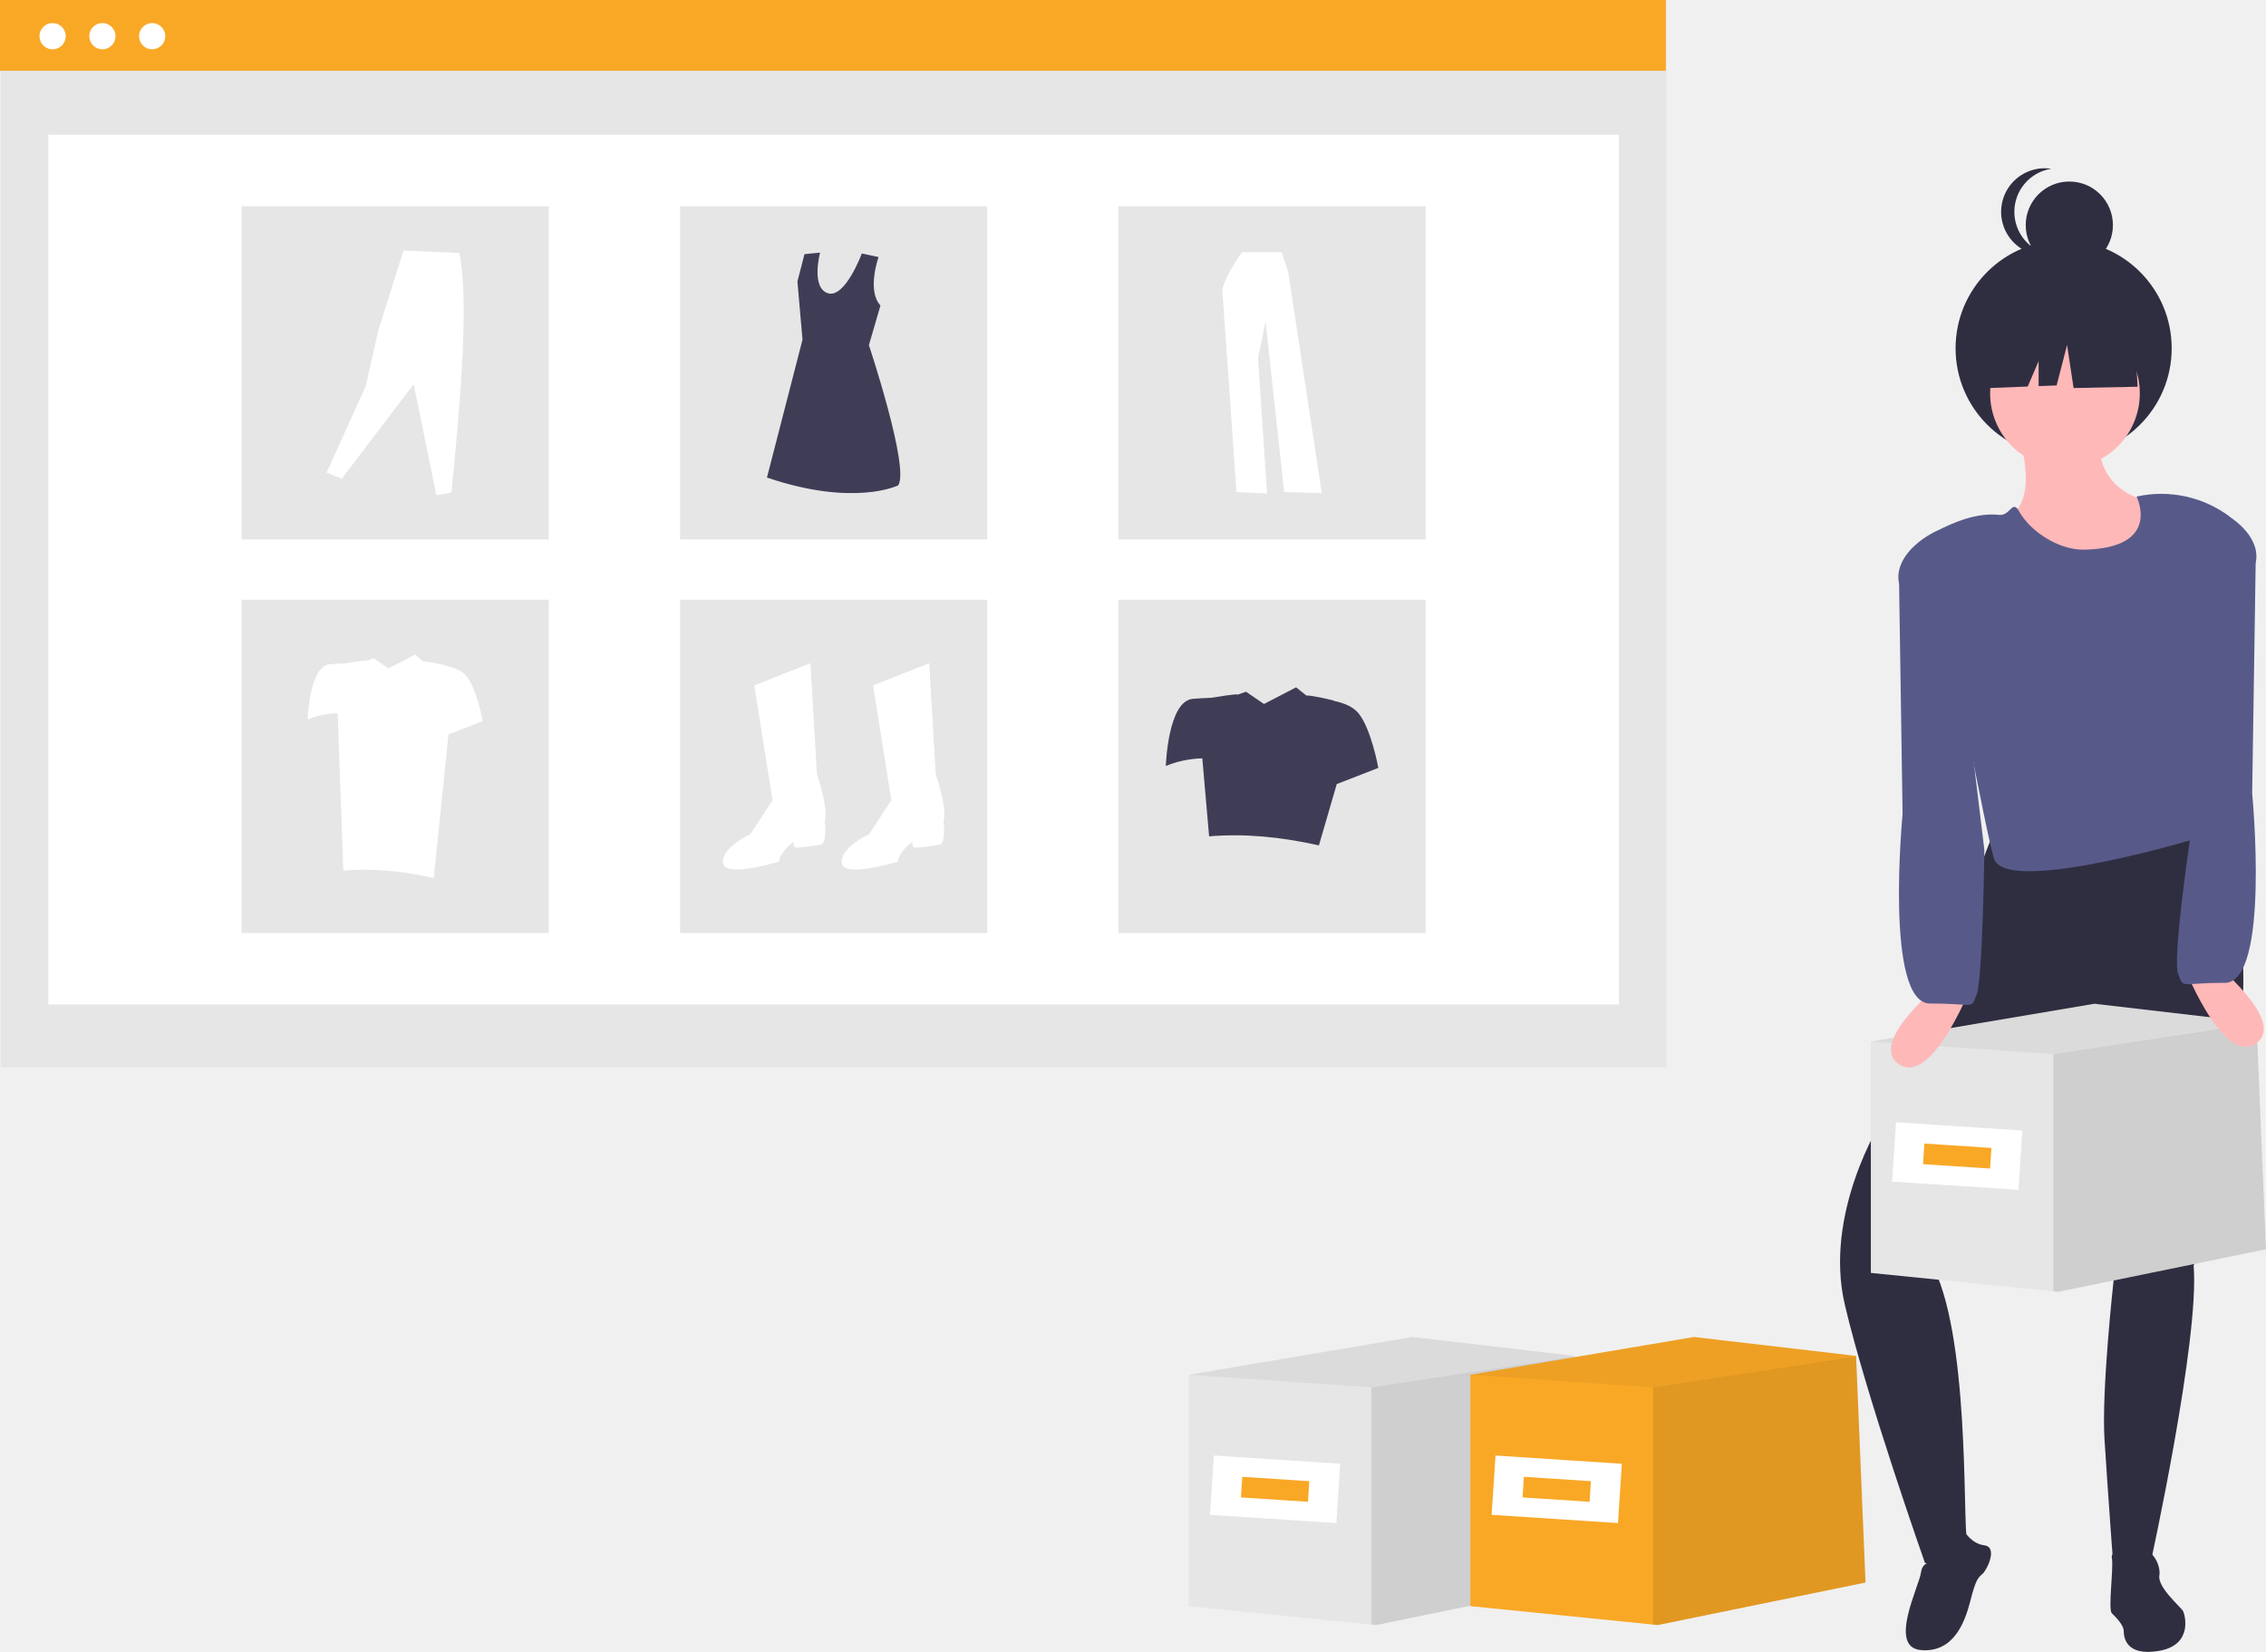
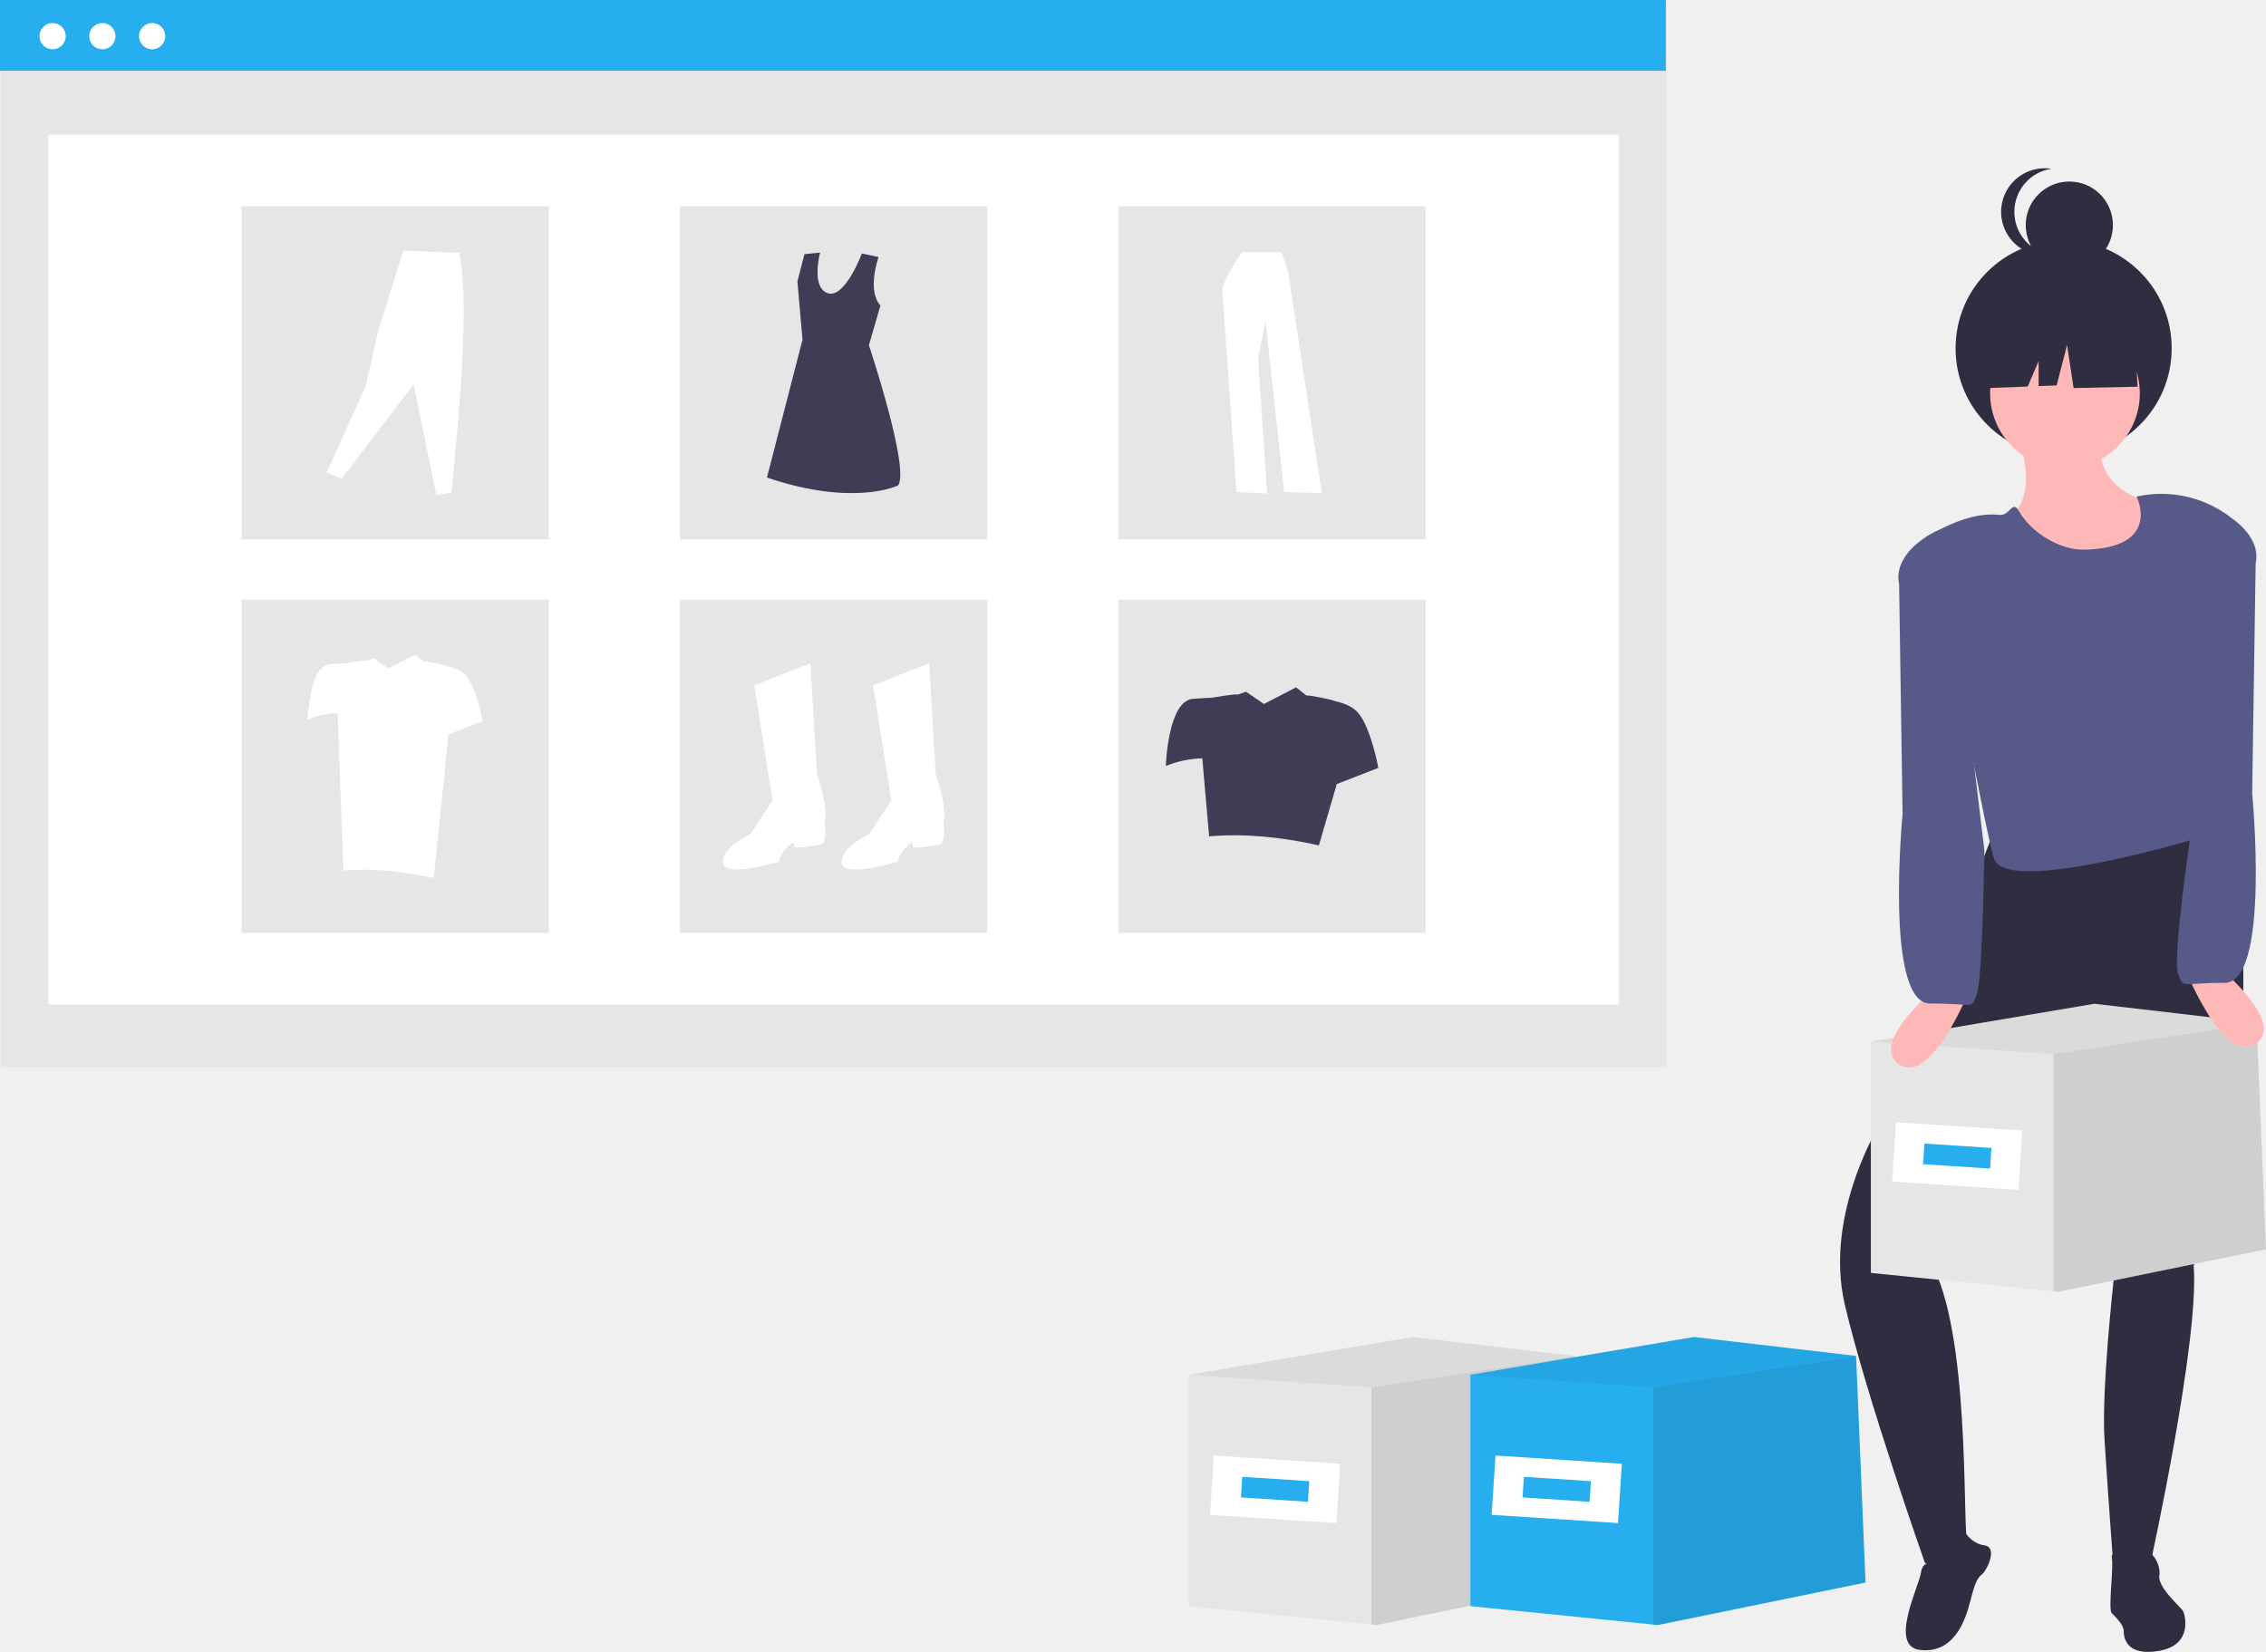
<svg xmlns="http://www.w3.org/2000/svg" id="a80234ba-f3f6-42a2-9225-8d803f7486aa" data-name="Layer 1" width="877" height="639.474" viewBox="0 0 877 639.474">
  <rect x="0.275" y="0.365" width="644.725" height="412.91" fill="#e6e6e6" />
  <rect x="18.711" y="52.155" width="607.853" height="336.693" fill="#fff" />
-   <rect width="644.725" height="27.39" fill="#f9a826" />
+   <rect width="644.725" height="27.39" fill="#26aeef" />
  <circle cx="20.354" cy="14.003" r="5.077" fill="#fff" />
  <circle cx="39.624" cy="14.003" r="5.077" fill="#fff" />
  <circle cx="58.893" cy="14.003" r="5.077" fill="#fff" />
  <rect x="93.501" y="79.848" width="118.887" height="128.982" fill="#e6e6e6" />
  <rect x="263.193" y="79.848" width="118.887" height="128.982" fill="#e6e6e6" />
  <rect x="432.885" y="79.848" width="118.887" height="128.982" fill="#e6e6e6" />
  <rect x="93.501" y="232.176" width="118.887" height="128.982" fill="#e6e6e6" />
  <rect x="263.193" y="232.176" width="118.887" height="128.982" fill="#e6e6e6" />
  <rect x="432.885" y="232.176" width="118.887" height="128.982" fill="#e6e6e6" />
  <path d="M453.428,395.588l21.722-8.588,2.526,42.939s4.546,13.134,3.031,18.186c0,0,1.01,8.588-1.515,9.093s-9.598,1.515-10.103,1.01-.505-2.021-.505-2.021-5.052,3.536-5.557,7.577c0,0-21.217,6.567-21.722.505s10.608-11.114,10.608-11.114l8.588-13.134Z" transform="translate(-161.5 -130.2629)" fill="#fff" />
  <path d="M499.397,395.588l21.722-8.588,2.526,42.939s4.546,13.134,3.031,18.186c0,0,1.01,8.588-1.515,9.093s-9.598,1.515-10.103,1.01-.505-2.021-.505-2.021-5.052,3.536-5.557,7.577c0,0-21.217,6.567-21.722.505s10.608-11.114,10.608-11.114l8.588-13.134Z" transform="translate(-161.5 -130.2629)" fill="#fff" />
  <path d="M501.522,229.773s-4.625,12.924.734,18.752l-4.468,15.353s15.874,47.622,11.339,54.274c0,0-16.932,8.466-50.796-3.024l13.757-53.367-1.965-22.526,2.721-10.583,6.047-.605s-3.628,13.606,3.024,15.723S495.056,228.387,495.056,228.387Z" transform="translate(-161.5 -130.2629)" fill="#3f3d56" />
  <path d="M287.921,313.204l5.837,2.388,27.858-36.613,8.755,42.98,5.837-1.061c3.744-37.055,6.797-74.85,3.051-92.726l-21.623-.929-9.816,31.307L303.044,279.775Z" transform="translate(-161.5 -130.2629)" fill="#fff" />
  <path d="M642.178,227.875s-7.966,11.074-7.577,15.543,5.44,77.327,5.44,77.327l11.852.583L648.395,268.87l2.914-14.183,7.189,66.058,14.572.389-13.017-85.681-2.526-7.577Z" transform="translate(-161.5 -130.2629)" fill="#fff" />
  <path d="M687.2,406.281c-2.115-2.538-5.751-3.91-9.242-4.652.105-.317-10.618-2.532-10.798-2.076l-4.041-3.219-12.415,6.447-6.977-4.75-3.241,1.15c.132-.572-10.061,1.194-10.061,1.194-1.947.07-4.434.192-7.218.406-9.749.75-10.499,25.997-10.499,25.997a39.852,39.852,0,0,1,14.113-2.955l2.635,30.202c13.553-1.162,27.767.19,42.496,3.5L678.86,433.785l16.089-6.257S692.2,412.28,687.2,406.281Z" transform="translate(-161.5 -130.2629)" fill="#3f3d56" />
  <path d="M341.941,391.901c-1.743-2.091-4.738-3.222-7.615-3.833.086-.262-8.749-2.086-8.897-1.71l-3.33-2.652-10.229,5.312-5.749-3.913-2.67.948c.109-.471-8.29.983-8.29.983-1.604.058-3.654.158-5.947.335-8.033.618-8.651,21.421-8.651,21.421a32.836,32.836,0,0,1,11.629-2.435L294.362,467.27c11.167-.958,22.879.157,35.015,2.884l5.692-55.59,13.257-5.155S346.06,396.845,341.941,391.901Z" transform="translate(-161.5 -130.2629)" fill="#fff" />
  <polygon points="613 612.618 532.578 629.079 530.745 628.892 460.071 621.759 460.071 532.196 546.587 517.569 609.346 524.888 609.369 525.285 609.369 525.472 613 612.618" fill="#e6e6e6" />
  <polygon points="613 612.618 532.578 629.079 530.745 628.892 530.745 537.076 609.369 525.285 613 612.618" opacity="0.1" style="isolation:isolate" />
  <polygon points="609.369 525.472 609.346 525.495 530.745 537.076 460.071 532.196 546.587 517.569 609.346 524.888 609.369 525.285 609.369 525.472" opacity="0.05" style="isolation:isolate" />
  <rect x="630.5" y="695.287" width="49" height="23" transform="translate(-114.0789 -171.4202) rotate(3.73411)" fill="#fff" />
-   <rect x="642" y="702.787" width="26" height="8" transform="translate(-114.0789 -171.4202) rotate(3.73411)" fill="#f9a826" />
-   <polygon points="722 612.618 641.578 629.079 639.745 628.892 569.071 621.759 569.071 532.196 655.587 517.569 718.346 524.888 718.369 525.285 718.369 525.472 722 612.618" fill="#f9a826" />
+   <rect x="642" y="702.787" width="26" height="8" transform="translate(-114.0789 -171.4202) rotate(3.73411)" fill="#26aeef" />
+   <polygon points="722 612.618 641.578 629.079 639.745 628.892 569.071 621.759 569.071 532.196 655.587 517.569 718.346 524.888 718.369 525.285 718.369 525.472 722 612.618" fill="#26aeef" />
  <polygon points="722 612.618 641.578 629.079 639.745 628.892 639.745 537.076 718.369 525.285 722 612.618" opacity="0.1" style="isolation:isolate" />
  <polygon points="718.369 525.472 718.346 525.495 639.745 537.076 569.071 532.196 655.587 517.569 718.346 524.888 718.369 525.285 718.369 525.472" opacity="0.05" style="isolation:isolate" />
  <rect x="739.5" y="695.287" width="49" height="23" transform="translate(-113.8475 -178.519) rotate(3.73411)" fill="#fff" />
-   <rect x="751" y="702.787" width="26" height="8" transform="translate(-113.8475 -178.519) rotate(3.73411)" fill="#f9a826" />
+   <rect x="751" y="702.787" width="26" height="8" transform="translate(-113.8475 -178.519) rotate(3.73411)" fill="#26aeef" />
  <path d="M941.695,295.884s14.19,36.656-11.825,36.656,40.204,36.656,66.218,15.372,10.642-22.467,10.642-22.467-34.291,3.547-33.109-27.197Z" transform="translate(-161.5 -130.2629)" fill="#ffb8b8" />
  <circle cx="798.679" cy="134.835" r="41.82" fill="#2f2e41" />
  <path d="M934.6,448.422,889.666,564.303S867.2,599.777,875.477,635.251,906.5,735.287,906.5,735.287s17.183,4.372,16-11,.737-89.898-17-110l71.669-81.911,2.365,93.415s-4.73,42.569-3.547,61.488,3.547,50.846,3.547,50.846l14.19-2.365s19.142-87.094,16.777-115.473c0,0,43.934-137.891-1-171Z" transform="translate(-161.5 -130.2629)" fill="#2f2e41" />
  <path d="M911.44,735.095s-5.785-1.473-6.452,3.833-12.835,28.903-.131,30.085,17.1-10.705,19.228-19.062,2.934-8.836,4.711-10.437,6.006-10.373.7-11.039-8.027-5.885-8.027-5.885S919.796,737.223,911.44,735.095Z" transform="translate(-161.5 -130.2629)" fill="#2f2e41" />
  <path d="M988.797,730.991s-10.73-1.533-9.963,2.299-1.533,19.927,0,21.459,4.598,4.598,4.598,6.898.766,9.963,13.795,7.664,9.963-13.795,9.197-15.328-9.963-9.197-9.197-13.795S993.395,727.926,988.797,730.991Z" transform="translate(-161.5 -130.2629)" fill="#2f2e41" />
  <circle cx="799.195" cy="152.276" r="28.966" fill="#ffb8b8" />
  <path d="M988.402,322.489s10.103,19.989-20.35,20.556c-9.362.174-20.495-6.648-25.091-14.806-2.708-4.806-3.392,1.832-7.77,1.345-8.292-.921-17.15,2.518-25.076,6.733a5.001,5.001,0,0,0-2.442,5.866C913.684,362.127,930.85,458.064,933.5,463.287c6.767,13.339,80-9,80-9,1.004-36.294-12.17-87.071,11-124A44.135,44.135,0,0,0,988.402,322.489Z" transform="translate(-161.5 -130.2629)" fill="#575a89" />
  <polygon points="826.283 130.002 805.06 118.886 775.753 123.433 769.69 150.214 784.784 149.633 789 139.794 789 149.471 795.965 149.203 800.007 133.539 802.534 150.214 827.292 149.708 826.283 130.002" fill="#2f2e41" />
  <circle cx="800.88" cy="87.146" r="16.875" fill="#2f2e41" />
  <path d="M941.104,212.273a16.879,16.879,0,0,1,14.307-16.68,16.875,16.875,0,1,0,0,33.361A16.879,16.879,0,0,1,941.104,212.273Z" transform="translate(-161.5 -130.2629)" fill="#2f2e41" />
  <polygon points="877 483.618 796.578 500.079 794.745 499.892 724.071 492.759 724.071 403.196 810.587 388.569 873.346 395.888 873.369 396.285 873.369 396.472 877 483.618" fill="#e6e6e6" />
  <polygon points="877 483.618 796.578 500.079 794.745 499.892 794.745 408.076 873.369 396.285 877 483.618" opacity="0.1" style="isolation:isolate" />
  <polygon points="873.369 396.472 873.346 396.495 794.745 408.076 724.071 403.196 810.587 388.569 873.346 395.888 873.369 396.285 873.369 396.472" opacity="0.05" style="isolation:isolate" />
  <rect x="894.5" y="566.287" width="49" height="23" transform="translate(-121.9197 -188.8875) rotate(3.73411)" fill="#fff" />
-   <rect x="906" y="573.787" width="26" height="8" transform="translate(-121.9197 -188.8875) rotate(3.73411)" fill="#f9a826" />
+   <rect x="906" y="573.787" width="26" height="8" transform="translate(-121.9197 -188.8875) rotate(3.73411)" fill="#26aeef" />
  <path d="M913.221,510.457s-29.562,23.649-16.555,31.927,28.379-31.927,28.379-31.927Z" transform="translate(-161.5 -130.2629)" fill="#ffb8b8" />
  <path d="M914.5,335.287c-1.531-1.726-20.867,8.136-18,21l1.349,89.134s-7.095,73.313,10.642,73.313,15.644,2.465,18.009-3.447,3-56,3-56Z" transform="translate(-161.5 -130.2629)" fill="#575a89" />
  <path d="M1005.954,502.457s15.372,40.204,28.379,31.927-16.555-31.927-16.555-31.927Z" transform="translate(-161.5 -130.2629)" fill="#ffb8b8" />
  <path d="M1009.5,452.287s-7.365,49.088-5,55,.272,3.447,18.009,3.447,10.642-73.313,10.642-73.313L1034.5,348.287c2.867-12.864-16.469-22.726-18-21l-17,58Z" transform="translate(-161.5 -130.2629)" fill="#575a89" />
</svg>
